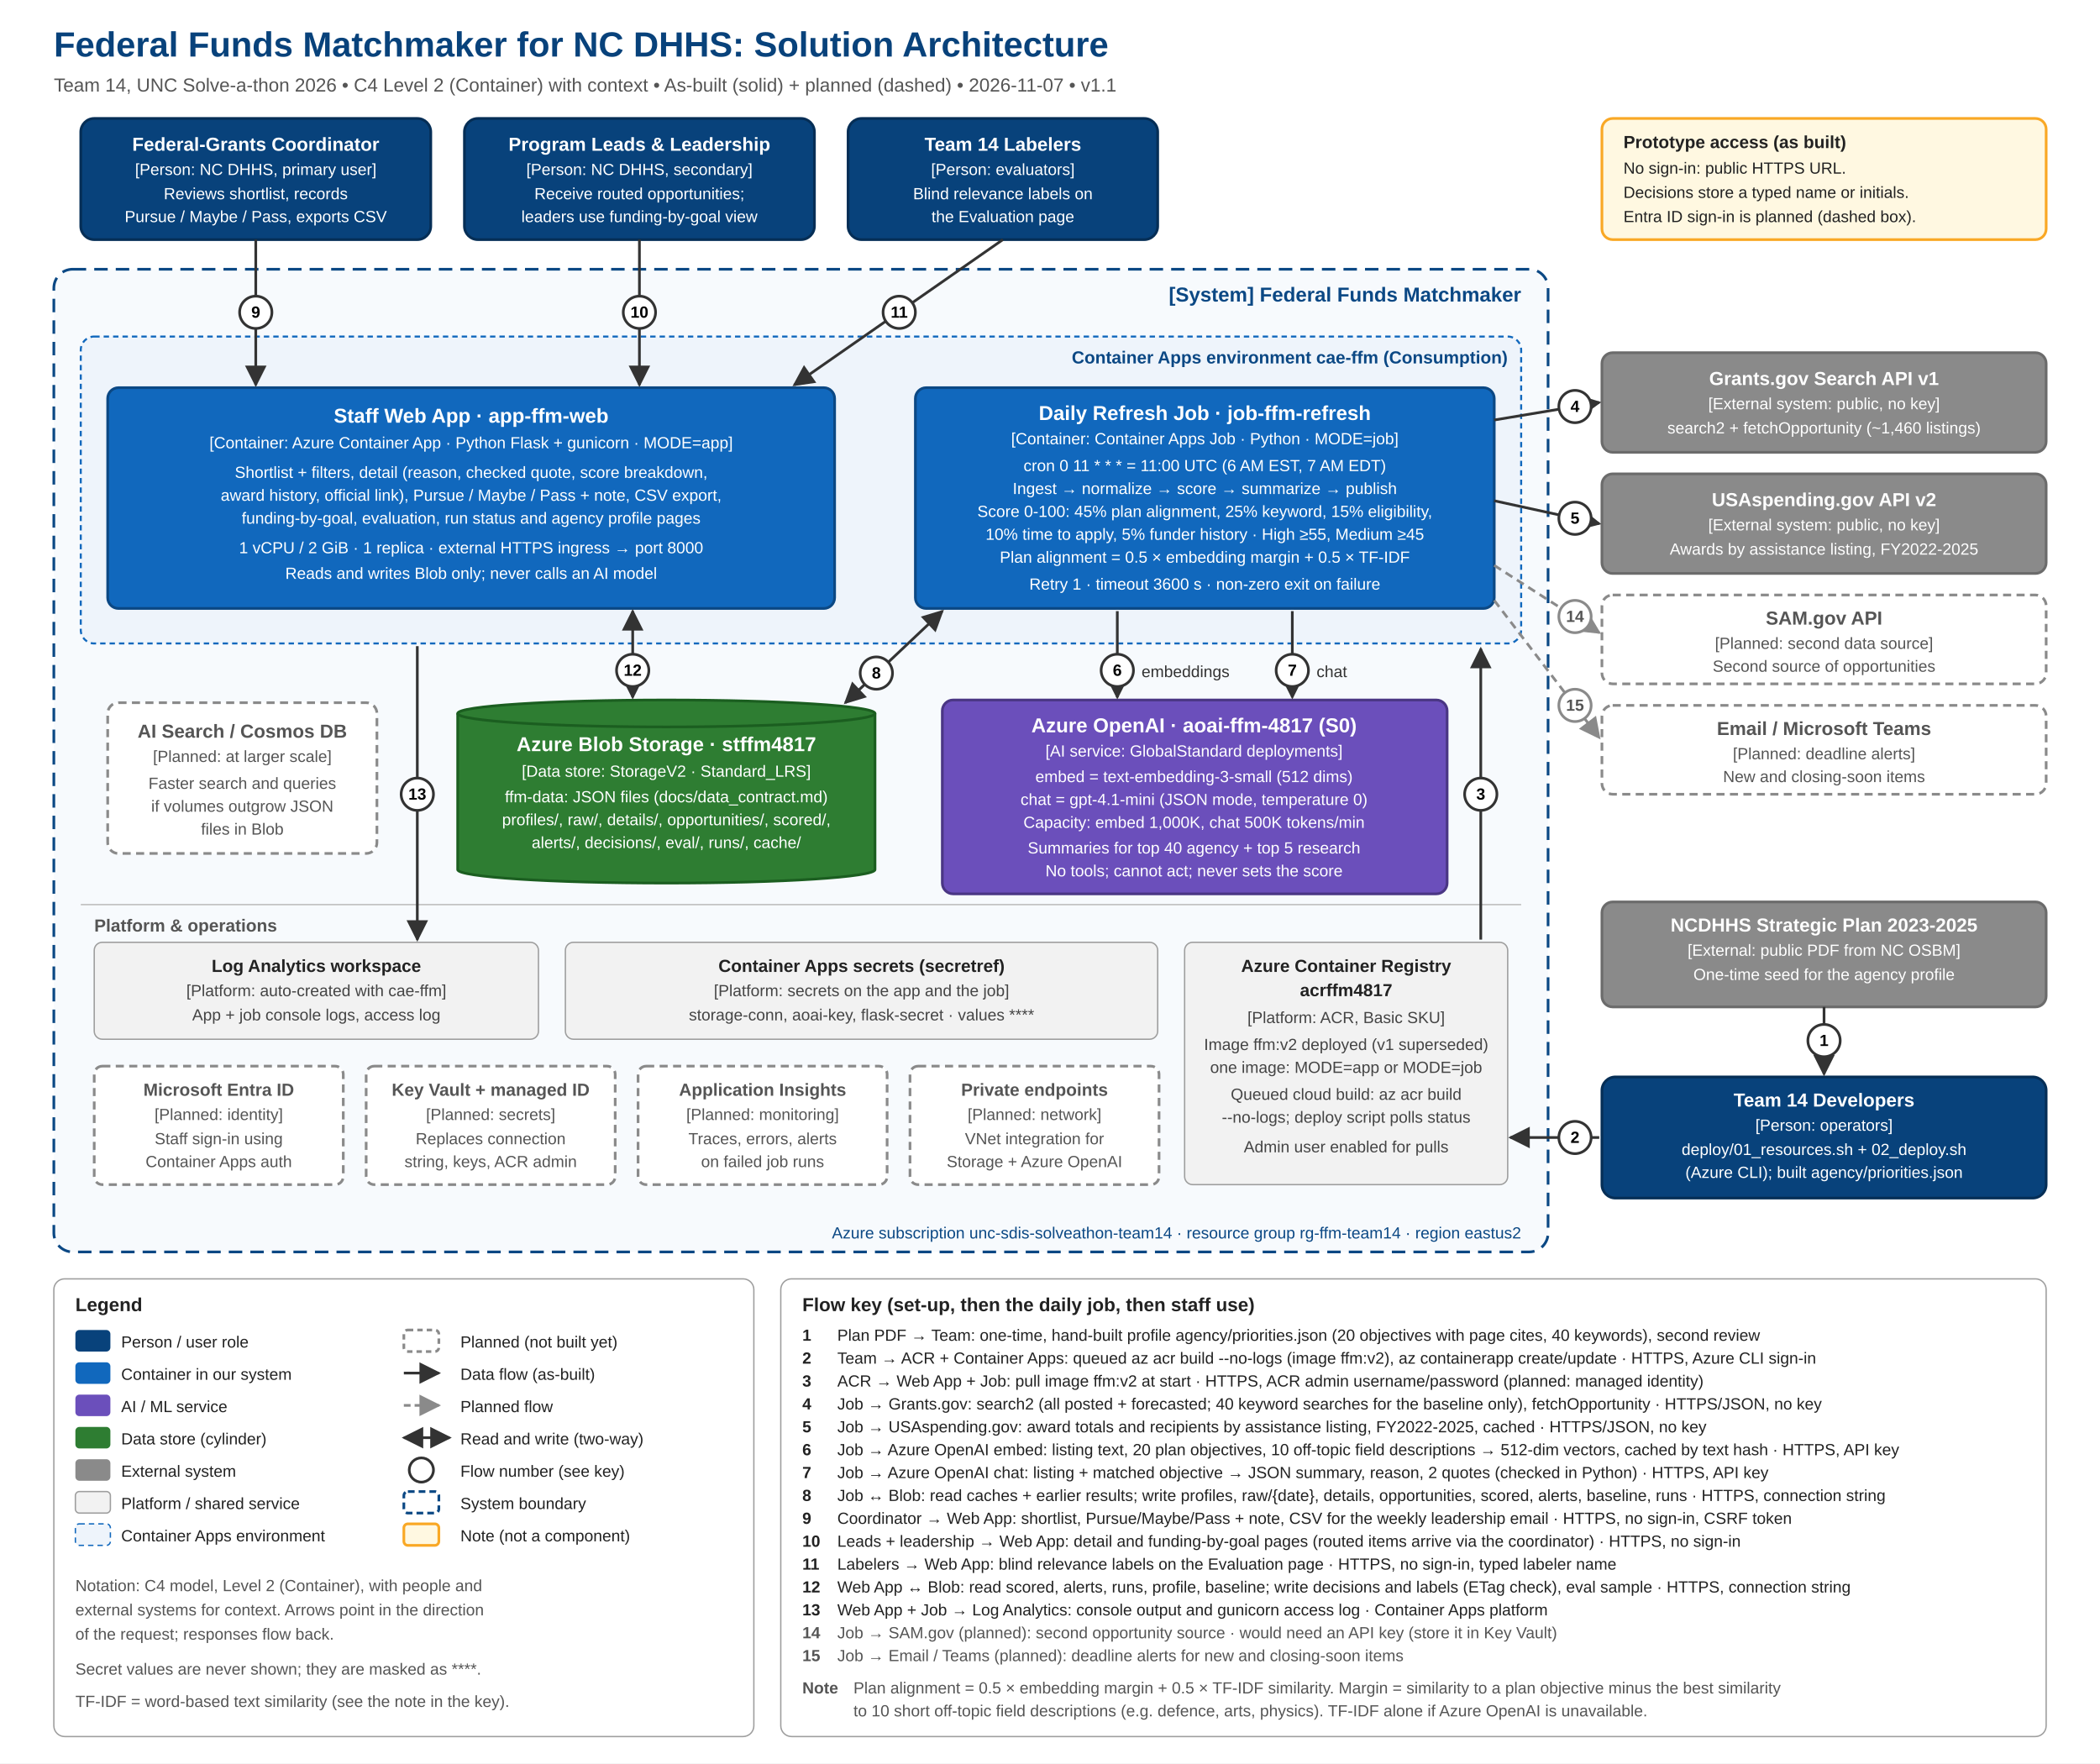
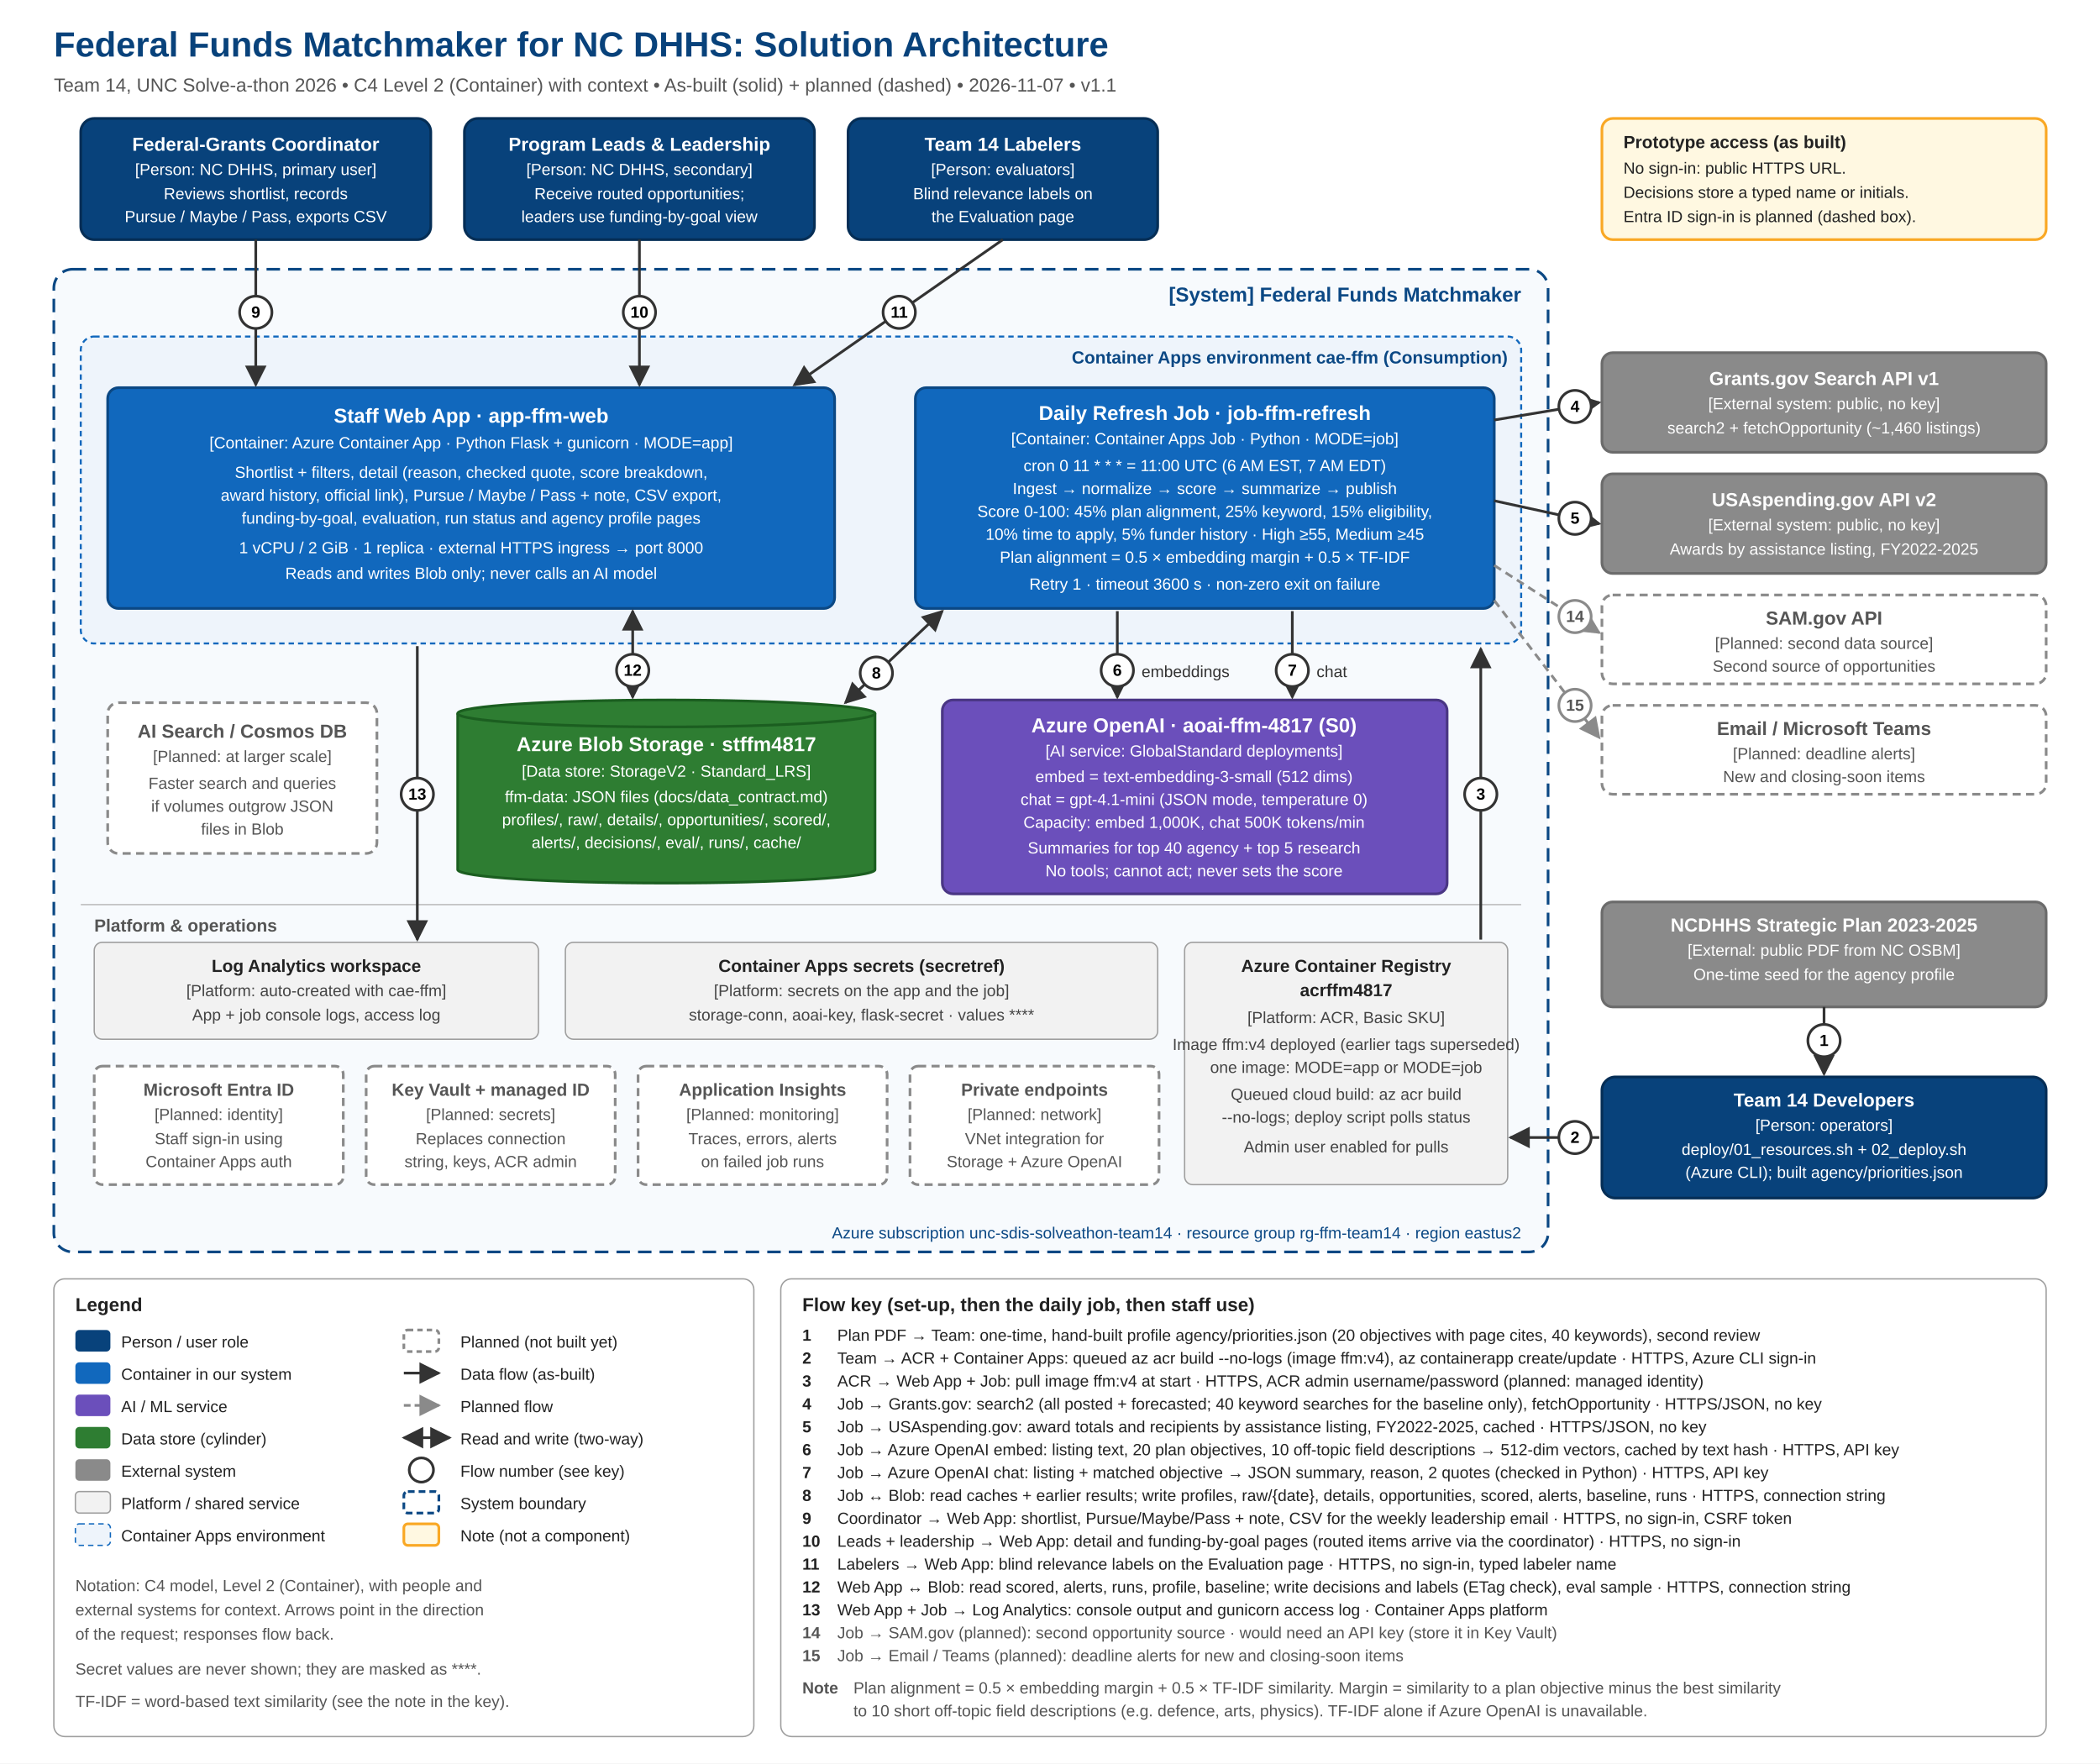
<svg xmlns="http://www.w3.org/2000/svg" viewBox="0 0 1560 1310" width="1560" height="1310" role="img" aria-labelledby="t d" font-family="Segoe UI, Arial, Helvetica, sans-serif">
  <defs>
    <marker id="arw" viewBox="0 0 10 10" refX="9" refY="5" markerWidth="8" markerHeight="8" orient="auto-start-reverse">
      <path d="M0,0 L10,5 L0,10 z" fill="#333" />
    </marker>
    <marker id="arwg" viewBox="0 0 10 10" refX="9" refY="5" markerWidth="8" markerHeight="8" orient="auto-start-reverse">
      <path d="M0,0 L10,5 L0,10 z" fill="#8A8A8A" />
    </marker>
  </defs>
  <rect width="1560" height="1310" fill="#FFFFFF" />
  <text x="40" y="42" font-size="26" font-weight="700" fill="#08427B">Federal Funds Matchmaker for NC DHHS: Solution Architecture</text>
  <text x="40" y="68" font-size="14" fill="#555">Team 14, UNC Solve-a-thon 2026 • C4 Level 2 (Container) with context • As-built (solid) + planned (dashed) • 2026-11-07 • v1.1</text>
  <g text-anchor="middle">
    <rect x="60" y="88" width="260" height="90" rx="10" fill="#08427B" stroke="#052E56" stroke-width="2" />
    <text x="190" y="112" font-size="14" font-weight="700" fill="#FFF">Federal-Grants Coordinator</text>
    <text x="190" y="130" font-size="12" fill="#FFF">[Person: NC DHHS, primary user]</text>
    <text x="190" y="148" font-size="12" fill="#FFF">Reviews shortlist, records</text>
    <text x="190" y="165" font-size="12" fill="#FFF">Pursue / Maybe / Pass, exports CSV</text>
    <rect x="345" y="88" width="260" height="90" rx="10" fill="#08427B" stroke="#052E56" stroke-width="2" />
    <text x="475" y="112" font-size="14" font-weight="700" fill="#FFF">Program Leads &amp; Leadership</text>
    <text x="475" y="130" font-size="12" fill="#FFF">[Person: NC DHHS, secondary]</text>
    <text x="475" y="148" font-size="12" fill="#FFF">Receive routed opportunities;</text>
    <text x="475" y="165" font-size="12" fill="#FFF">leaders use funding-by-goal view</text>
    <rect x="630" y="88" width="230" height="90" rx="10" fill="#08427B" stroke="#052E56" stroke-width="2" />
    <text x="745" y="112" font-size="14" font-weight="700" fill="#FFF">Team 14 Labelers</text>
    <text x="745" y="130" font-size="12" fill="#FFF">[Person: evaluators]</text>
    <text x="745" y="148" font-size="12" fill="#FFF">Blind relevance labels on</text>
    <text x="745" y="165" font-size="12" fill="#FFF">the Evaluation page</text>
  </g>
  <rect x="1190" y="88" width="330" height="90" rx="8" fill="#FFF8E1" stroke="#F9A825" stroke-width="2" />
  <g font-size="12" fill="#222">
    <text x="1206" y="110" font-size="13" font-weight="700">Prototype access (as built)</text>
    <text x="1206" y="129">No sign-in: public HTTPS URL.</text>
    <text x="1206" y="147">Decisions store a typed name or initials.</text>
    <text x="1206" y="165">Entra ID sign-in is planned (dashed box).</text>
  </g>
  <rect x="40" y="200" width="1110" height="730" rx="14" fill="#F7FAFD" stroke="#0B4884" stroke-width="2" stroke-dasharray="10 6" />
  <text x="1130" y="224" font-size="15" font-weight="700" fill="#0B4884" text-anchor="end">[System] Federal Funds Matchmaker</text>
  <text x="1130" y="920" font-size="12" fill="#0B4884" text-anchor="end">Azure subscription unc-sdis-solveathon-team14 · resource group rg-ffm-team14 · region eastus2</text>
  <rect x="60" y="250" width="1070" height="228" rx="10" fill="#EEF4FB" stroke="#1168BD" stroke-width="1.5" stroke-dasharray="4 3" />
  <text x="1120" y="270" font-size="13" font-weight="700" fill="#0B4884" text-anchor="end">Container Apps environment cae-ffm (Consumption)</text>
  <g text-anchor="middle">
    <rect x="80" y="288" width="540" height="164" rx="8" fill="#1168BD" stroke="#0B4884" stroke-width="2" />
    <text x="350" y="314" font-size="15" font-weight="700" fill="#FFF">Staff Web App · app-ffm-web</text>
    <text x="350" y="333" font-size="12" fill="#FFF">[Container: Azure Container App · Python Flask + gunicorn · MODE=app]</text>
    <text x="350" y="355" font-size="12" fill="#FFF">Shortlist + filters, detail (reason, checked quote, score breakdown,</text>
    <text x="350" y="372" font-size="12" fill="#FFF">award history, official link), Pursue / Maybe / Pass + note, CSV export,</text>
    <text x="350" y="389" font-size="12" fill="#FFF">funding-by-goal, evaluation, run status and agency profile pages</text>
    <text x="350" y="411" font-size="12" fill="#FFF">1 vCPU / 2 GiB · 1 replica · external HTTPS ingress → port 8000</text>
    <text x="350" y="430" font-size="12" fill="#FFF">Reads and writes Blob only; never calls an AI model</text>
    <rect x="680" y="288" width="430" height="164" rx="8" fill="#1168BD" stroke="#0B4884" stroke-width="2" />
    <text x="895" y="312" font-size="15" font-weight="700" fill="#FFF">Daily Refresh Job · job-ffm-refresh</text>
    <text x="895" y="330" font-size="12" fill="#FFF">[Container: Container Apps Job · Python · MODE=job]</text>
    <text x="895" y="350" font-size="12" fill="#FFF">cron 0 11 * * * = 11:00 UTC (6 AM EST, 7 AM EDT)</text>
    <text x="895" y="367" font-size="12" fill="#FFF">Ingest → normalize → score → summarize → publish</text>
    <text x="895" y="384" font-size="12" fill="#FFF">Score 0-100: 45% plan alignment, 25% keyword, 15% eligibility,</text>
    <text x="895" y="401" font-size="12" fill="#FFF">10% time to apply, 5% funder history · High ≥55, Medium ≥45</text>
    <text x="895" y="418" font-size="12" fill="#FFF">Plan alignment = 0.5 × embedding margin + 0.5 × TF-IDF</text>
    <text x="895" y="438" font-size="12" fill="#FFF">Retry 1 · timeout 3600 s · non-zero exit on failure</text>
  </g>
  <g text-anchor="middle">
    <rect x="80" y="522" width="200" height="112" rx="8" fill="#FFFFFF" stroke="#8A8A8A" stroke-width="2" stroke-dasharray="6 4" />
    <text x="180" y="548" font-size="14" font-weight="700" fill="#555">AI Search / Cosmos DB</text>
    <text x="180" y="566" font-size="12" fill="#555">[Planned: at larger scale]</text>
    <text x="180" y="586" font-size="12" fill="#555">Faster search and queries</text>
    <text x="180" y="603" font-size="12" fill="#555">if volumes outgrow JSON</text>
    <text x="180" y="620" font-size="12" fill="#555">files in Blob</text>
  </g>
  <path d="M340,530 a155,10 0 0,1 310,0 v116 a155,10 0 0,1 -310,0 z" fill="#2E7D32" stroke="#1B5E20" stroke-width="2" />
  <path d="M340,530 a155,10 0 0,0 310,0" fill="none" stroke="#1B5E20" stroke-width="2" />
  <g text-anchor="middle" fill="#FFF">
    <text x="495" y="558" font-size="15" font-weight="700">Azure Blob Storage · stffm4817</text>
    <text x="495" y="577" font-size="12">[Data store: StorageV2 · Standard_LRS]</text>
    <text x="495" y="596" font-size="12">ffm-data: JSON files (docs/data_contract.md)</text>
    <text x="495" y="613" font-size="12">profiles/, raw/, details/, opportunities/, scored/,</text>
    <text x="495" y="630" font-size="12">alerts/, decisions/, eval/, runs/, cache/</text>
  </g>
  <g text-anchor="middle">
    <rect x="700" y="520" width="375" height="144" rx="8" fill="#6B4FBB" stroke="#4A3684" stroke-width="2" />
    <text x="887" y="544" font-size="15" font-weight="700" fill="#FFF">Azure OpenAI · aoai-ffm-4817 (S0)</text>
    <text x="887" y="562" font-size="12" fill="#FFF">[AI service: GlobalStandard deployments]</text>
    <text x="887" y="581" font-size="12" fill="#FFF">embed = text-embedding-3-small (512 dims)</text>
    <text x="887" y="598" font-size="12" fill="#FFF">chat = gpt-4.1-mini (JSON mode, temperature 0)</text>
    <text x="887" y="615" font-size="12" fill="#FFF">Capacity: embed 1,000K, chat 500K tokens/min</text>
    <text x="887" y="634" font-size="12" fill="#FFF">Summaries for top 40 agency + top 5 research</text>
    <text x="887" y="651" font-size="12" fill="#FFF">No tools; cannot act; never sets the score</text>
  </g>
  <line x1="60" y1="672" x2="1130" y2="672" stroke="#BDBDBD" stroke-width="1" />
  <text x="70" y="692" font-size="13" font-weight="700" fill="#555">Platform &amp; operations</text>
  <g text-anchor="middle">
    <rect x="70" y="700" width="330" height="72" rx="6" fill="#F2F2F2" stroke="#9E9E9E" />
    <text x="235" y="722" font-size="13" font-weight="700" fill="#222">Log Analytics workspace</text>
    <text x="235" y="740" font-size="12" fill="#444">[Platform: auto-created with cae-ffm]</text>
    <text x="235" y="758" font-size="12" fill="#444">App + job console logs, access log</text>
    <rect x="420" y="700" width="440" height="72" rx="6" fill="#F2F2F2" stroke="#9E9E9E" />
    <text x="640" y="722" font-size="13" font-weight="700" fill="#222">Container Apps secrets (secretref)</text>
    <text x="640" y="740" font-size="12" fill="#444">[Platform: secrets on the app and the job]</text>
    <text x="640" y="758" font-size="12" fill="#444">storage-conn, aoai-key, flask-secret · values ****</text>
    <rect x="880" y="700" width="240" height="180" rx="6" fill="#F2F2F2" stroke="#9E9E9E" />
    <text x="1000" y="722" font-size="13" font-weight="700" fill="#222">Azure Container Registry</text>
    <text x="1000" y="740" font-size="13" font-weight="700" fill="#222">acrffm4817</text>
    <text x="1000" y="760" font-size="12" fill="#444">[Platform: ACR, Basic SKU]</text>
-     <text x="1000" y="780" font-size="12" fill="#444">Image ffm:v2 deployed (v1 superseded)</text>
+     <text x="1000" y="780" font-size="12" fill="#444">Image ffm:v4 deployed (earlier tags superseded)</text>
    <text x="1000" y="797" font-size="12" fill="#444">one image: MODE=app or MODE=job</text>
    <text x="1000" y="817" font-size="12" fill="#444">Queued cloud build: az acr build</text>
    <text x="1000" y="834" font-size="12" fill="#444">--no-logs; deploy script polls status</text>
    <text x="1000" y="856" font-size="12" fill="#444">Admin user enabled for pulls</text>
    <rect x="70" y="792" width="185" height="88" rx="6" fill="#FFFFFF" stroke="#8A8A8A" stroke-width="2" stroke-dasharray="6 4" />
    <text x="162.5" y="814" font-size="13" font-weight="700" fill="#555">Microsoft Entra ID</text>
    <text x="162.5" y="832" font-size="12" fill="#555">[Planned: identity]</text>
    <text x="162.5" y="850" font-size="12" fill="#555">Staff sign-in using</text>
    <text x="162.5" y="867" font-size="12" fill="#555">Container Apps auth</text>
    <rect x="272" y="792" width="185" height="88" rx="6" fill="#FFFFFF" stroke="#8A8A8A" stroke-width="2" stroke-dasharray="6 4" />
    <text x="364.5" y="814" font-size="13" font-weight="700" fill="#555">Key Vault + managed ID</text>
    <text x="364.5" y="832" font-size="12" fill="#555">[Planned: secrets]</text>
    <text x="364.5" y="850" font-size="12" fill="#555">Replaces connection</text>
    <text x="364.5" y="867" font-size="12" fill="#555">string, keys, ACR admin</text>
    <rect x="474" y="792" width="185" height="88" rx="6" fill="#FFFFFF" stroke="#8A8A8A" stroke-width="2" stroke-dasharray="6 4" />
    <text x="566.5" y="814" font-size="13" font-weight="700" fill="#555">Application Insights</text>
    <text x="566.5" y="832" font-size="12" fill="#555">[Planned: monitoring]</text>
    <text x="566.5" y="850" font-size="12" fill="#555">Traces, errors, alerts</text>
    <text x="566.5" y="867" font-size="12" fill="#555">on failed job runs</text>
    <rect x="676" y="792" width="185" height="88" rx="6" fill="#FFFFFF" stroke="#8A8A8A" stroke-width="2" stroke-dasharray="6 4" />
    <text x="768.5" y="814" font-size="13" font-weight="700" fill="#555">Private endpoints</text>
    <text x="768.5" y="832" font-size="12" fill="#555">[Planned: network]</text>
    <text x="768.5" y="850" font-size="12" fill="#555">VNet integration for</text>
    <text x="768.5" y="867" font-size="12" fill="#555">Storage + Azure OpenAI</text>
  </g>
  <g text-anchor="middle">
    <rect x="1190" y="262" width="330" height="74" rx="8" fill="#8A8A8A" stroke="#6B6B6B" stroke-width="2" />
    <text x="1355" y="286" font-size="14" font-weight="700" fill="#FFF">Grants.gov Search API v1</text>
    <text x="1355" y="304" font-size="12" fill="#FFF">[External system: public, no key]</text>
    <text x="1355" y="322" font-size="12" fill="#FFF">search2 + fetchOpportunity (~1,460 listings)</text>
    <rect x="1190" y="352" width="330" height="74" rx="8" fill="#8A8A8A" stroke="#6B6B6B" stroke-width="2" />
    <text x="1355" y="376" font-size="14" font-weight="700" fill="#FFF">USAspending.gov API v2</text>
    <text x="1355" y="394" font-size="12" fill="#FFF">[External system: public, no key]</text>
    <text x="1355" y="412" font-size="12" fill="#FFF">Awards by assistance listing, FY2022-2025</text>
    <rect x="1190" y="442" width="330" height="66" rx="8" fill="#FFFFFF" stroke="#8A8A8A" stroke-width="2" stroke-dasharray="6 4" />
    <text x="1355" y="464" font-size="14" font-weight="700" fill="#555">SAM.gov API</text>
    <text x="1355" y="482" font-size="12" fill="#555">[Planned: second data source]</text>
    <text x="1355" y="499" font-size="12" fill="#555">Second source of opportunities</text>
    <rect x="1190" y="524" width="330" height="66" rx="8" fill="#FFFFFF" stroke="#8A8A8A" stroke-width="2" stroke-dasharray="6 4" />
    <text x="1355" y="546" font-size="14" font-weight="700" fill="#555">Email / Microsoft Teams</text>
    <text x="1355" y="564" font-size="12" fill="#555">[Planned: deadline alerts]</text>
    <text x="1355" y="581" font-size="12" fill="#555">New and closing-soon items</text>
    <rect x="1190" y="670" width="330" height="78" rx="8" fill="#8A8A8A" stroke="#6B6B6B" stroke-width="2" />
    <text x="1355" y="692" font-size="14" font-weight="700" fill="#FFF">NCDHHS Strategic Plan 2023-2025</text>
    <text x="1355" y="710" font-size="12" fill="#FFF">[External: public PDF from NC OSBM]</text>
    <text x="1355" y="728" font-size="12" fill="#FFF">One-time seed for the agency profile</text>
    <rect x="1190" y="800" width="330" height="90" rx="10" fill="#08427B" stroke="#052E56" stroke-width="2" />
    <text x="1355" y="822" font-size="14" font-weight="700" fill="#FFF">Team 14 Developers</text>
    <text x="1355" y="840" font-size="12" fill="#FFF">[Person: operators]</text>
    <text x="1355" y="858" font-size="12" fill="#FFF">deploy/01_resources.sh + 02_deploy.sh</text>
    <text x="1355" y="875" font-size="12" fill="#FFF">(Azure CLI); built agency/priorities.json</text>
  </g>
  <g stroke="#333" stroke-width="2" fill="none" marker-end="url(#arw)">
    <line x1="1355" y1="748" x2="1355" y2="798" />
    <line x1="1188" y1="845" x2="1122" y2="845" />
    <line x1="1100" y1="698" x2="1100" y2="482" />
    <line x1="1110" y1="312" x2="1188" y2="299" />
    <line x1="1110" y1="372" x2="1188" y2="389" />
    <line x1="830" y1="454" x2="830" y2="518" />
    <line x1="960" y1="454" x2="960" y2="518" />
    <line x1="700" y1="454" x2="628" y2="522" marker-start="url(#arw)" />
    <line x1="190" y1="178" x2="190" y2="286" />
    <line x1="475" y1="178" x2="475" y2="286" />
    <line x1="745" y1="178" x2="590" y2="286" />
    <line x1="470" y1="454" x2="470" y2="518" marker-start="url(#arw)" />
    <line x1="310" y1="480" x2="310" y2="698" />
  </g>
  <g stroke="#8A8A8A" stroke-width="2" fill="none" stroke-dasharray="6 4" marker-end="url(#arwg)">
    <line x1="1110" y1="420" x2="1188" y2="470" />
    <line x1="1110" y1="446" x2="1188" y2="548" />
  </g>
  <g font-size="12" fill="#333">
    <text x="848" y="503">embeddings</text>
    <text x="978" y="503">chat</text>
  </g>
  <g font-size="12" font-weight="700" text-anchor="middle">
    <circle cx="1355" cy="773" r="12" fill="#FFF" stroke="#333" stroke-width="2" />
    <text x="1355" y="777">1</text>
    <circle cx="1170" cy="845" r="12" fill="#FFF" stroke="#333" stroke-width="2" />
    <text x="1170" y="849">2</text>
    <circle cx="1100" cy="590" r="12" fill="#FFF" stroke="#333" stroke-width="2" />
    <text x="1100" y="594">3</text>
    <circle cx="1170" cy="302" r="12" fill="#FFF" stroke="#333" stroke-width="2" />
    <text x="1170" y="306">4</text>
    <circle cx="1170" cy="385" r="12" fill="#FFF" stroke="#333" stroke-width="2" />
    <text x="1170" y="389">5</text>
    <circle cx="830" cy="498" r="12" fill="#FFF" stroke="#333" stroke-width="2" />
    <text x="830" y="502">6</text>
    <circle cx="960" cy="498" r="12" fill="#FFF" stroke="#333" stroke-width="2" />
    <text x="960" y="502">7</text>
    <circle cx="651" cy="500" r="12" fill="#FFF" stroke="#333" stroke-width="2" />
    <text x="651" y="504">8</text>
    <circle cx="190" cy="232" r="12" fill="#FFF" stroke="#333" stroke-width="2" />
    <text x="190" y="236">9</text>
    <circle cx="475" cy="232" r="12" fill="#FFF" stroke="#333" stroke-width="2" />
    <text x="475" y="236">10</text>
    <circle cx="668" cy="232" r="12" fill="#FFF" stroke="#333" stroke-width="2" />
    <text x="668" y="236">11</text>
    <circle cx="470" cy="498" r="12" fill="#FFF" stroke="#333" stroke-width="2" />
    <text x="470" y="502">12</text>
    <circle cx="310" cy="590" r="12" fill="#FFF" stroke="#333" stroke-width="2" />
    <text x="310" y="594">13</text>
    <circle cx="1170" cy="458" r="12" fill="#FFF" stroke="#8A8A8A" stroke-width="2" />
    <text x="1170" y="462" fill="#555">14</text>
    <circle cx="1170" cy="524" r="12" fill="#FFF" stroke="#8A8A8A" stroke-width="2" />
    <text x="1170" y="528" fill="#555">15</text>
  </g>
  <rect x="40" y="950" width="520" height="340" rx="8" fill="#FFF" stroke="#9E9E9E" />
  <text x="56" y="974" font-size="14" font-weight="700" fill="#222">Legend</text>
  <g font-size="12" fill="#222">
    <rect x="56" y="988" width="26" height="16" rx="3" fill="#08427B" />
    <text x="90" y="1001">Person / user role</text>
    <rect x="56" y="1012" width="26" height="16" rx="3" fill="#1168BD" />
    <text x="90" y="1025">Container in our system</text>
    <rect x="56" y="1036" width="26" height="16" rx="3" fill="#6B4FBB" />
    <text x="90" y="1049">AI / ML service</text>
    <rect x="56" y="1060" width="26" height="16" rx="3" fill="#2E7D32" />
    <text x="90" y="1073">Data store (cylinder)</text>
    <rect x="56" y="1084" width="26" height="16" rx="3" fill="#8A8A8A" />
    <text x="90" y="1097">External system</text>
    <rect x="56" y="1108" width="26" height="16" rx="3" fill="#F2F2F2" stroke="#9E9E9E" />
    <text x="90" y="1121">Platform / shared service</text>
    <rect x="56" y="1132" width="26" height="16" rx="3" fill="#EEF4FB" stroke="#1168BD" stroke-dasharray="4 3" />
    <text x="90" y="1145">Container Apps environment</text>
    <rect x="300" y="988" width="26" height="16" rx="3" fill="#FFF" stroke="#8A8A8A" stroke-width="2" stroke-dasharray="4 3" />
    <text x="342" y="1001">Planned (not built yet)</text>
    <line x1="300" y1="1020" x2="326" y2="1020" stroke="#333" stroke-width="2" marker-end="url(#arw)" />
    <text x="342" y="1025">Data flow (as-built)</text>
    <line x1="300" y1="1044" x2="326" y2="1044" stroke="#8A8A8A" stroke-width="2" stroke-dasharray="5 3" marker-end="url(#arwg)" />
    <text x="342" y="1049">Planned flow</text>
    <line x1="300" y1="1068" x2="334" y2="1068" stroke="#333" stroke-width="2" marker-start="url(#arw)" marker-end="url(#arw)" />
    <text x="342" y="1073">Read and write (two-way)</text>
    <circle cx="313" cy="1092" r="9" fill="#FFF" stroke="#333" stroke-width="2" />
    <text x="342" y="1097">Flow number (see key)</text>
    <rect x="300" y="1108" width="26" height="16" rx="3" fill="none" stroke="#0B4884" stroke-width="2" stroke-dasharray="5 3" />
    <text x="342" y="1121">System boundary</text>
    <rect x="300" y="1132" width="26" height="16" rx="3" fill="#FFF8E1" stroke="#F9A825" stroke-width="2" />
    <text x="342" y="1145">Note (not a component)</text>
    <text x="56" y="1182" fill="#555">Notation: C4 model, Level 2 (Container), with people and</text>
    <text x="56" y="1200" fill="#555">external systems for context. Arrows point in the direction</text>
    <text x="56" y="1218" fill="#555">of the request; responses flow back.</text>
    <text x="56" y="1244" fill="#555">Secret values are never shown; they are masked as ****.</text>
    <text x="56" y="1268" fill="#555">TF-IDF = word-based text similarity (see the note in the key).</text>
  </g>
  <rect x="580" y="950" width="940" height="340" rx="8" fill="#FFF" stroke="#9E9E9E" />
  <text x="596" y="974" font-size="14" font-weight="700" fill="#222">Flow key (set-up, then the daily job, then staff use)</text>
  <g font-size="12" fill="#222">
    <text x="596" y="996">
      <tspan font-weight="700">1</tspan>
      <tspan x="622">Plan PDF → Team: one-time, hand-built profile agency/priorities.json (20 objectives with page cites, 40 keywords), second review</tspan>
    </text>
    <text x="596" y="1013">
      <tspan font-weight="700">2</tspan>
-       <tspan x="622">Team → ACR + Container Apps: queued az acr build --no-logs (image ffm:v2), az containerapp create/update · HTTPS, Azure CLI sign-in</tspan>
+       <tspan x="622">Team → ACR + Container Apps: queued az acr build --no-logs (image ffm:v4), az containerapp create/update · HTTPS, Azure CLI sign-in</tspan>
    </text>
    <text x="596" y="1030">
      <tspan font-weight="700">3</tspan>
-       <tspan x="622">ACR → Web App + Job: pull image ffm:v2 at start · HTTPS, ACR admin username/password (planned: managed identity)</tspan>
+       <tspan x="622">ACR → Web App + Job: pull image ffm:v4 at start · HTTPS, ACR admin username/password (planned: managed identity)</tspan>
    </text>
    <text x="596" y="1047">
      <tspan font-weight="700">4</tspan>
      <tspan x="622">Job → Grants.gov: search2 (all posted + forecasted; 40 keyword searches for the baseline only), fetchOpportunity · HTTPS/JSON, no key</tspan>
    </text>
    <text x="596" y="1064">
      <tspan font-weight="700">5</tspan>
      <tspan x="622">Job → USAspending.gov: award totals and recipients by assistance listing, FY2022-2025, cached · HTTPS/JSON, no key</tspan>
    </text>
    <text x="596" y="1081">
      <tspan font-weight="700">6</tspan>
      <tspan x="622">Job → Azure OpenAI embed: listing text, 20 plan objectives, 10 off-topic field descriptions → 512-dim vectors, cached by text hash · HTTPS, API key</tspan>
    </text>
    <text x="596" y="1098">
      <tspan font-weight="700">7</tspan>
      <tspan x="622">Job → Azure OpenAI chat: listing + matched objective → JSON summary, reason, 2 quotes (checked in Python) · HTTPS, API key</tspan>
    </text>
    <text x="596" y="1115">
      <tspan font-weight="700">8</tspan>
      <tspan x="622">Job ↔ Blob: read caches + earlier results; write profiles, raw/{date}, details, opportunities, scored, alerts, baseline, runs · HTTPS, connection string</tspan>
    </text>
    <text x="596" y="1132">
      <tspan font-weight="700">9</tspan>
      <tspan x="622">Coordinator → Web App: shortlist, Pursue/Maybe/Pass + note, CSV for the weekly leadership email · HTTPS, no sign-in, CSRF token</tspan>
    </text>
    <text x="596" y="1149">
      <tspan font-weight="700">10</tspan>
      <tspan x="622">Leads + leadership → Web App: detail and funding-by-goal pages (routed items arrive via the coordinator) · HTTPS, no sign-in</tspan>
    </text>
    <text x="596" y="1166">
      <tspan font-weight="700">11</tspan>
      <tspan x="622">Labelers → Web App: blind relevance labels on the Evaluation page · HTTPS, no sign-in, typed labeler name</tspan>
    </text>
    <text x="596" y="1183">
      <tspan font-weight="700">12</tspan>
      <tspan x="622">Web App ↔ Blob: read scored, alerts, runs, profile, baseline; write decisions and labels (ETag check), eval sample · HTTPS, connection string</tspan>
    </text>
    <text x="596" y="1200">
      <tspan font-weight="700">13</tspan>
      <tspan x="622">Web App + Job → Log Analytics: console output and gunicorn access log · Container Apps platform</tspan>
    </text>
    <text x="596" y="1217" fill="#555">
      <tspan font-weight="700">14</tspan>
      <tspan x="622">Job → SAM.gov (planned): second opportunity source · would need an API key (store it in Key Vault)</tspan>
    </text>
    <text x="596" y="1234" fill="#555">
      <tspan font-weight="700">15</tspan>
      <tspan x="622">Job → Email / Teams (planned): deadline alerts for new and closing-soon items</tspan>
    </text>
    <text x="596" y="1258" fill="#555">
      <tspan font-weight="700">Note</tspan>
      <tspan x="634">Plan alignment = 0.5 × embedding margin + 0.5 × TF-IDF similarity. Margin = similarity to a plan objective minus the best similarity</tspan>
    </text>
    <text x="634" y="1275" fill="#555">to 10 short off-topic field descriptions (e.g. defence, arts, physics). TF-IDF alone if Azure OpenAI is unavailable.</text>
  </g>
</svg>
